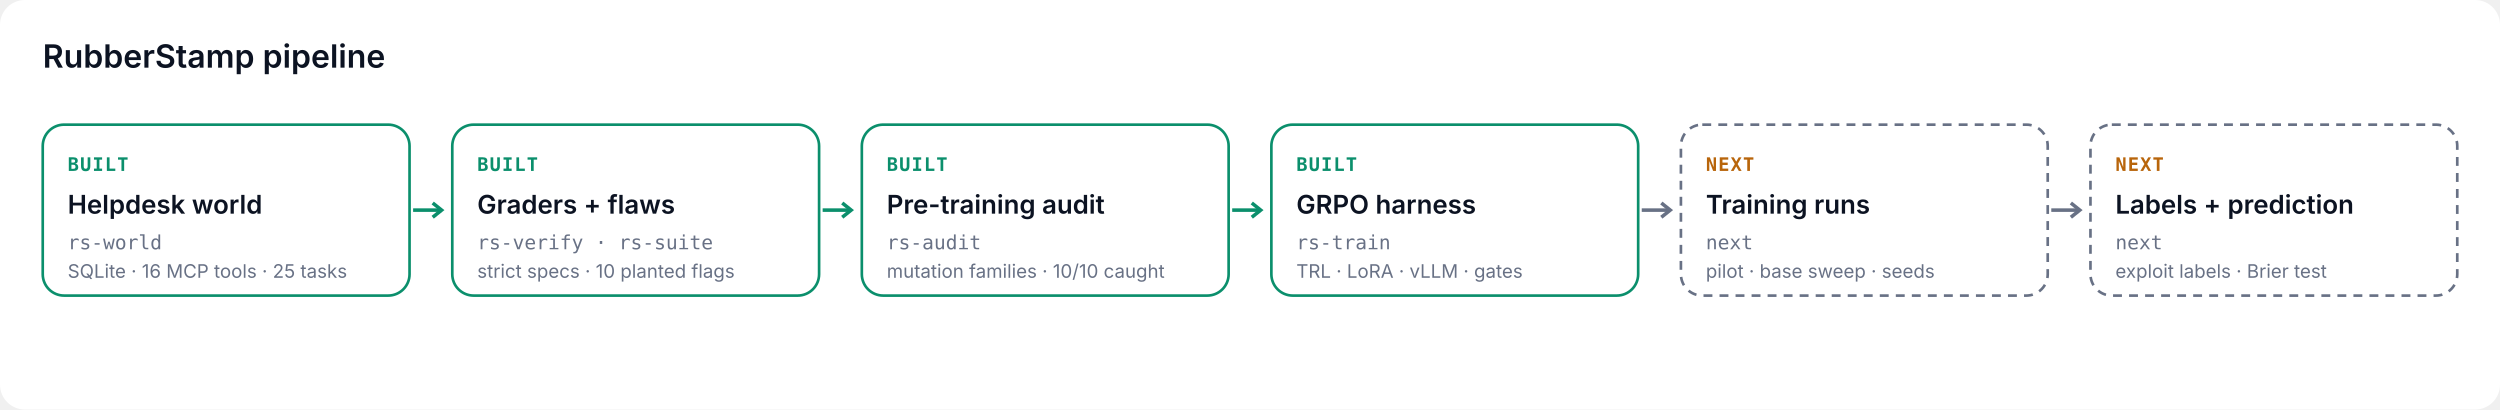
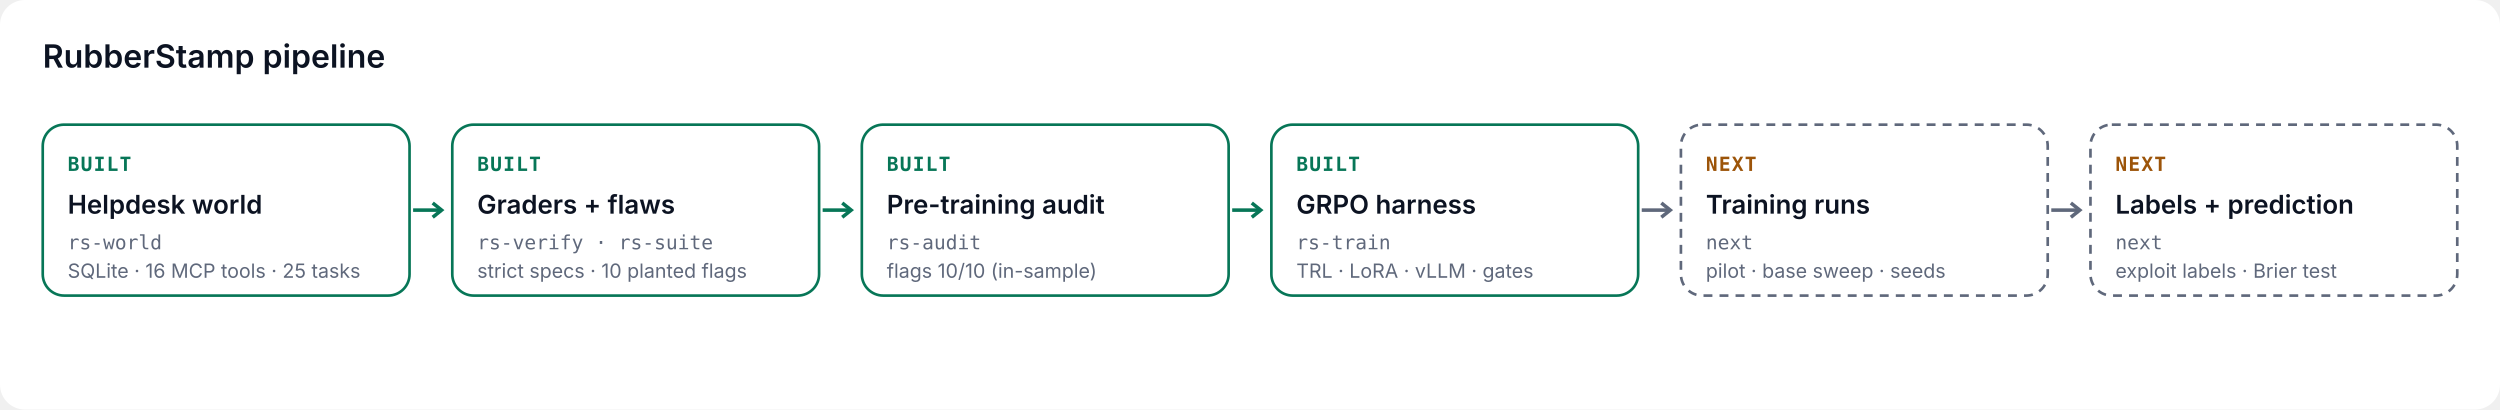
- <svg xmlns="http://www.w3.org/2000/svg" viewBox="0 0 1404 230" width="1404" height="230" role="img" aria-label="RubberStamp pipeline: world, graders, audit, harness built; training runs and analysis next" class="chart" style="max-width:100%;height:auto;font-family:Geist Variable, Geist, Inter, system-ui, sans-serif">
+ <svg xmlns="http://www.w3.org/2000/svg" viewBox="0 0 1404 230" width="1404" height="230" role="img" aria-label="RubberStamp pipeline: world, graders, audit and GRPO harness are built; training runs and the prediction test are next" style="max-width:100%;height:auto;font-family:Geist Variable, Geist, Inter, system-ui, sans-serif">
  <rect width="1404" height="230" rx="14" style="fill:#ffffff" />
  <text x="24" y="38" style="fill:#0c1322;font-size:18px;font-weight:600">RubberStamp pipeline</text>
-   <rect x="24" y="70" width="206" height="96" rx="12" style="fill:#ffffff;stroke:#0b8f6c;stroke-width:1.5" />
-   <text x="38" y="96" style="fill:#0b8f6c;font-size:10.5px;font-weight:600;font-family:Geist Mono Variable, Geist Mono, ui-monospace, Menlo, monospace;letter-spacing:.06em">BUILT</text>
+   <rect x="24" y="70" width="206" height="96" rx="12" style="fill:#ffffff;stroke:#077657;stroke-width:1.5" />
+   <text x="38" y="96" style="fill:#077657;font-size:11px;font-weight:600;font-family:Geist Mono Variable, Geist Mono, ui-monospace, Menlo, monospace;letter-spacing:.06em">BUILT</text>
  <text x="38" y="120" style="fill:#0c1322;font-size:14.5px;font-weight:600">Helpdesk world</text>
-   <text x="38" y="140" style="fill:#687185;font-size:11px;font-family:Geist Mono Variable, Geist Mono, ui-monospace, Menlo, monospace">rs-world</text>
-   <text x="38" y="156" style="fill:#687185;font-size:10.5px">SQLite · 16 MCP tools · 25 tasks</text>
-   <line x1="232" y1="118" x2="248" y2="118" style="stroke:#0b8f6c;stroke-width:2" />
-   <path d="M243 114 L248 118 L243 122" style="fill:none;stroke:#0b8f6c;stroke-width:2" />
-   <rect x="254" y="70" width="206" height="96" rx="12" style="fill:#ffffff;stroke:#0b8f6c;stroke-width:1.5" />
-   <text x="268" y="96" style="fill:#0b8f6c;font-size:10.5px;font-weight:600;font-family:Geist Mono Variable, Geist Mono, ui-monospace, Menlo, monospace;letter-spacing:.06em">BUILT</text>
+   <text x="38" y="140" style="fill:#5f687b;font-size:11px;font-family:Geist Mono Variable, Geist Mono, ui-monospace, Menlo, monospace">rs-world</text>
+   <text x="38" y="156" style="fill:#5f687b;font-size:11px">SQLite · 16 MCP tools · 25 tasks</text>
+   <line x1="232" y1="118" x2="248" y2="118" style="stroke:#077657;stroke-width:2" />
+   <path d="M243 114 L248 118 L243 122" style="fill:none;stroke:#077657;stroke-width:2" />
+   <rect x="254" y="70" width="206" height="96" rx="12" style="fill:#ffffff;stroke:#077657;stroke-width:1.5" />
+   <text x="268" y="96" style="fill:#077657;font-size:11px;font-weight:600;font-family:Geist Mono Variable, Geist Mono, ui-monospace, Menlo, monospace;letter-spacing:.06em">BUILT</text>
  <text x="268" y="120" style="fill:#0c1322;font-size:14.5px;font-weight:600">Graders + flaws</text>
-   <text x="268" y="140" style="fill:#687185;font-size:11px;font-family:Geist Mono Variable, Geist Mono, ui-monospace, Menlo, monospace">rs-verify · rs-suite</text>
-   <text x="268" y="156" style="fill:#687185;font-size:10.5px">strict specs · 10 planted flags</text>
-   <line x1="462" y1="118" x2="478" y2="118" style="stroke:#0b8f6c;stroke-width:2" />
-   <path d="M473 114 L478 118 L473 122" style="fill:none;stroke:#0b8f6c;stroke-width:2" />
-   <rect x="484" y="70" width="206" height="96" rx="12" style="fill:#ffffff;stroke:#0b8f6c;stroke-width:1.5" />
-   <text x="498" y="96" style="fill:#0b8f6c;font-size:10.5px;font-weight:600;font-family:Geist Mono Variable, Geist Mono, ui-monospace, Menlo, monospace;letter-spacing:.06em">BUILT</text>
+   <text x="268" y="140" style="fill:#5f687b;font-size:11px;font-family:Geist Mono Variable, Geist Mono, ui-monospace, Menlo, monospace">rs-verify · rs-suite</text>
+   <text x="268" y="156" style="fill:#5f687b;font-size:11px">strict specs · 10 planted flags</text>
+   <line x1="462" y1="118" x2="478" y2="118" style="stroke:#077657;stroke-width:2" />
+   <path d="M473 114 L478 118 L473 122" style="fill:none;stroke:#077657;stroke-width:2" />
+   <rect x="484" y="70" width="206" height="96" rx="12" style="fill:#ffffff;stroke:#077657;stroke-width:1.5" />
+   <text x="498" y="96" style="fill:#077657;font-size:11px;font-weight:600;font-family:Geist Mono Variable, Geist Mono, ui-monospace, Menlo, monospace;letter-spacing:.06em">BUILT</text>
  <text x="498" y="120" style="fill:#0c1322;font-size:14.5px;font-weight:600">Pre-training audit</text>
-   <text x="498" y="140" style="fill:#687185;font-size:11px;font-family:Geist Mono Variable, Geist Mono, ui-monospace, Menlo, monospace">rs-audit</text>
-   <text x="498" y="156" style="fill:#687185;font-size:10.5px">mutation families · 10/10 caught</text>
-   <line x1="692" y1="118" x2="708" y2="118" style="stroke:#0b8f6c;stroke-width:2" />
-   <path d="M703 114 L708 118 L703 122" style="fill:none;stroke:#0b8f6c;stroke-width:2" />
-   <rect x="714" y="70" width="206" height="96" rx="12" style="fill:#ffffff;stroke:#0b8f6c;stroke-width:1.5" />
-   <text x="728" y="96" style="fill:#0b8f6c;font-size:10.5px;font-weight:600;font-family:Geist Mono Variable, Geist Mono, ui-monospace, Menlo, monospace;letter-spacing:.06em">BUILT</text>
+   <text x="498" y="140" style="fill:#5f687b;font-size:11px;font-family:Geist Mono Variable, Geist Mono, ui-monospace, Menlo, monospace">rs-audit</text>
+   <text x="498" y="156" style="fill:#5f687b;font-size:11px">flags 10/10 (in-sample)</text>
+   <line x1="692" y1="118" x2="708" y2="118" style="stroke:#077657;stroke-width:2" />
+   <path d="M703 114 L708 118 L703 122" style="fill:none;stroke:#077657;stroke-width:2" />
+   <rect x="714" y="70" width="206" height="96" rx="12" style="fill:#ffffff;stroke:#077657;stroke-width:1.5" />
+   <text x="728" y="96" style="fill:#077657;font-size:11px;font-weight:600;font-family:Geist Mono Variable, Geist Mono, ui-monospace, Menlo, monospace;letter-spacing:.06em">BUILT</text>
  <text x="728" y="120" style="fill:#0c1322;font-size:14.5px;font-weight:600">GRPO harness</text>
-   <text x="728" y="140" style="fill:#687185;font-size:11px;font-family:Geist Mono Variable, Geist Mono, ui-monospace, Menlo, monospace">rs-train</text>
-   <text x="728" y="156" style="fill:#687185;font-size:10.5px">TRL · LoRA · vLLM · gates</text>
-   <line x1="922" y1="118" x2="938" y2="118" style="stroke:#687185;stroke-width:2" />
-   <path d="M933 114 L938 118 L933 122" style="fill:none;stroke:#687185;stroke-width:2" />
-   <rect x="944" y="70" width="206" height="96" rx="12" style="fill:#ffffff;stroke:#687185;stroke-width:1.5;stroke-dasharray:5 4" />
-   <text x="958" y="96" style="fill:#b8650b;font-size:10.5px;font-weight:600;font-family:Geist Mono Variable, Geist Mono, ui-monospace, Menlo, monospace;letter-spacing:.06em">NEXT</text>
+   <text x="728" y="140" style="fill:#5f687b;font-size:11px;font-family:Geist Mono Variable, Geist Mono, ui-monospace, Menlo, monospace">rs-train</text>
+   <text x="728" y="156" style="fill:#5f687b;font-size:11px">TRL · LoRA · vLLM · gates</text>
+   <line x1="922" y1="118" x2="938" y2="118" style="stroke:#5f687b;stroke-width:2" />
+   <path d="M933 114 L938 118 L933 122" style="fill:none;stroke:#5f687b;stroke-width:2" />
+   <rect x="944" y="70" width="206" height="96" rx="12" style="fill:#ffffff;stroke:#5f687b;stroke-width:1.5;stroke-dasharray:5 4" />
+   <text x="958" y="96" style="fill:#9c5409;font-size:11px;font-weight:600;font-family:Geist Mono Variable, Geist Mono, ui-monospace, Menlo, monospace;letter-spacing:.06em">NEXT</text>
  <text x="958" y="120" style="fill:#0c1322;font-size:14.5px;font-weight:600">Training runs</text>
-   <text x="958" y="140" style="fill:#687185;font-size:11px;font-family:Geist Mono Variable, Geist Mono, ui-monospace, Menlo, monospace">next</text>
-   <text x="958" y="156" style="fill:#687185;font-size:10.5px">pilot · base sweep · seeds</text>
-   <line x1="1152" y1="118" x2="1168" y2="118" style="stroke:#687185;stroke-width:2" />
-   <path d="M1163 114 L1168 118 L1163 122" style="fill:none;stroke:#687185;stroke-width:2" />
-   <rect x="1174" y="70" width="206" height="96" rx="12" style="fill:#ffffff;stroke:#687185;stroke-width:1.5;stroke-dasharray:5 4" />
-   <text x="1188" y="96" style="fill:#b8650b;font-size:10.5px;font-weight:600;font-family:Geist Mono Variable, Geist Mono, ui-monospace, Menlo, monospace;letter-spacing:.06em">NEXT</text>
+   <text x="958" y="140" style="fill:#5f687b;font-size:11px;font-family:Geist Mono Variable, Geist Mono, ui-monospace, Menlo, monospace">next</text>
+   <text x="958" y="156" style="fill:#5f687b;font-size:11px">pilot · base sweep · seeds</text>
+   <line x1="1152" y1="118" x2="1168" y2="118" style="stroke:#5f687b;stroke-width:2" />
+   <path d="M1163 114 L1168 118 L1163 122" style="fill:none;stroke:#5f687b;stroke-width:2" />
+   <rect x="1174" y="70" width="206" height="96" rx="12" style="fill:#ffffff;stroke:#5f687b;stroke-width:1.5;stroke-dasharray:5 4" />
+   <text x="1188" y="96" style="fill:#9c5409;font-size:11px;font-weight:600;font-family:Geist Mono Variable, Geist Mono, ui-monospace, Menlo, monospace;letter-spacing:.06em">NEXT</text>
  <text x="1188" y="120" style="fill:#0c1322;font-size:14.5px;font-weight:600">Labels + prediction</text>
-   <text x="1188" y="140" style="fill:#687185;font-size:11px;font-family:Geist Mono Variable, Geist Mono, ui-monospace, Menlo, monospace">next</text>
-   <text x="1188" y="156" style="fill:#687185;font-size:10.5px">exploit labels · Brier test</text>
+   <text x="1188" y="140" style="fill:#5f687b;font-size:11px;font-family:Geist Mono Variable, Geist Mono, ui-monospace, Menlo, monospace">next</text>
+   <text x="1188" y="156" style="fill:#5f687b;font-size:11px">exploit labels · Brier test</text>
</svg>
